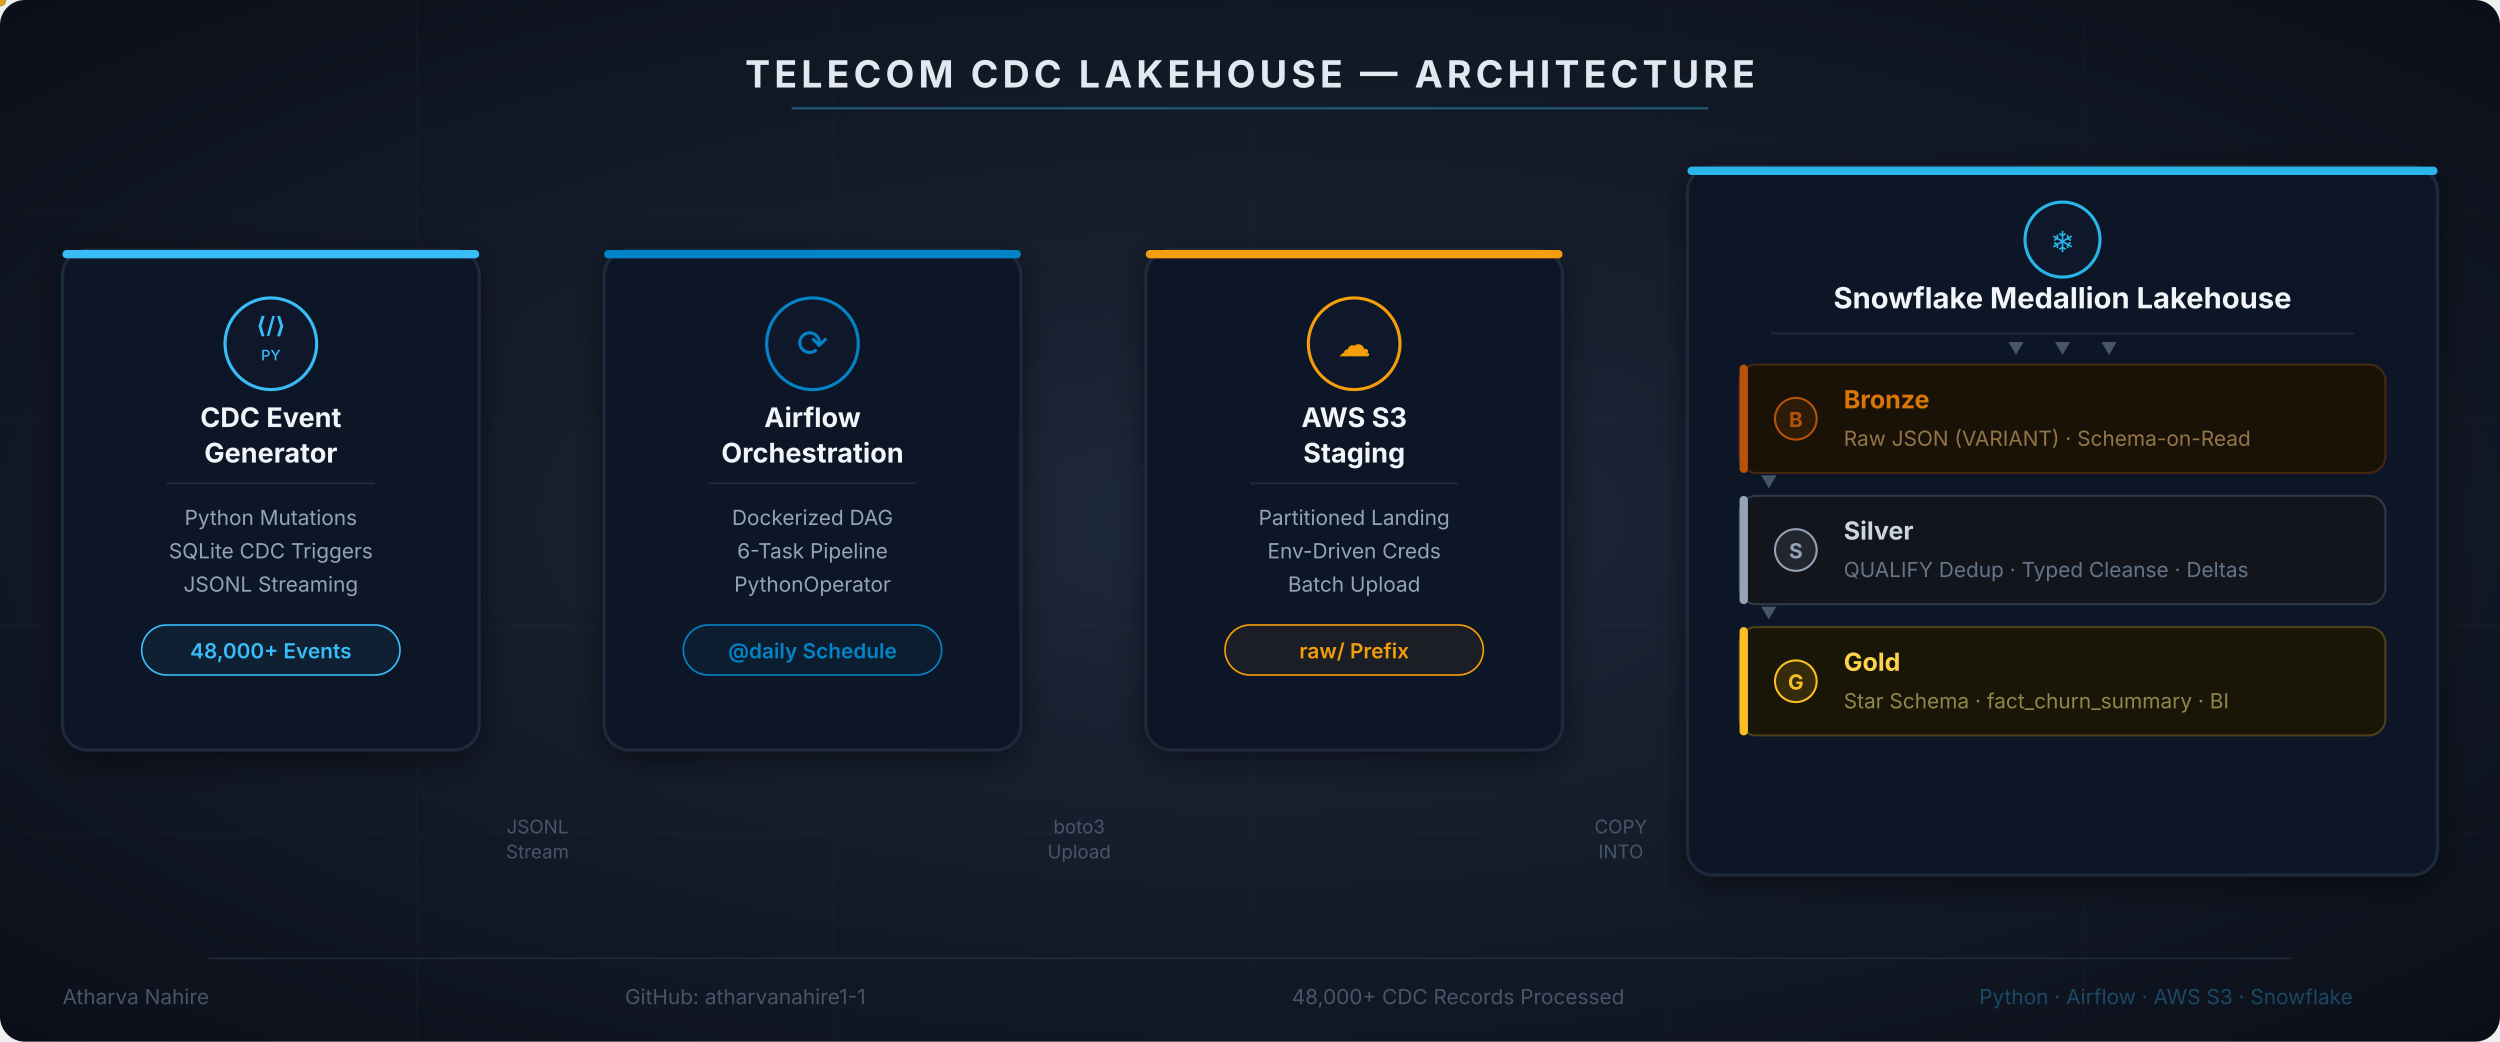
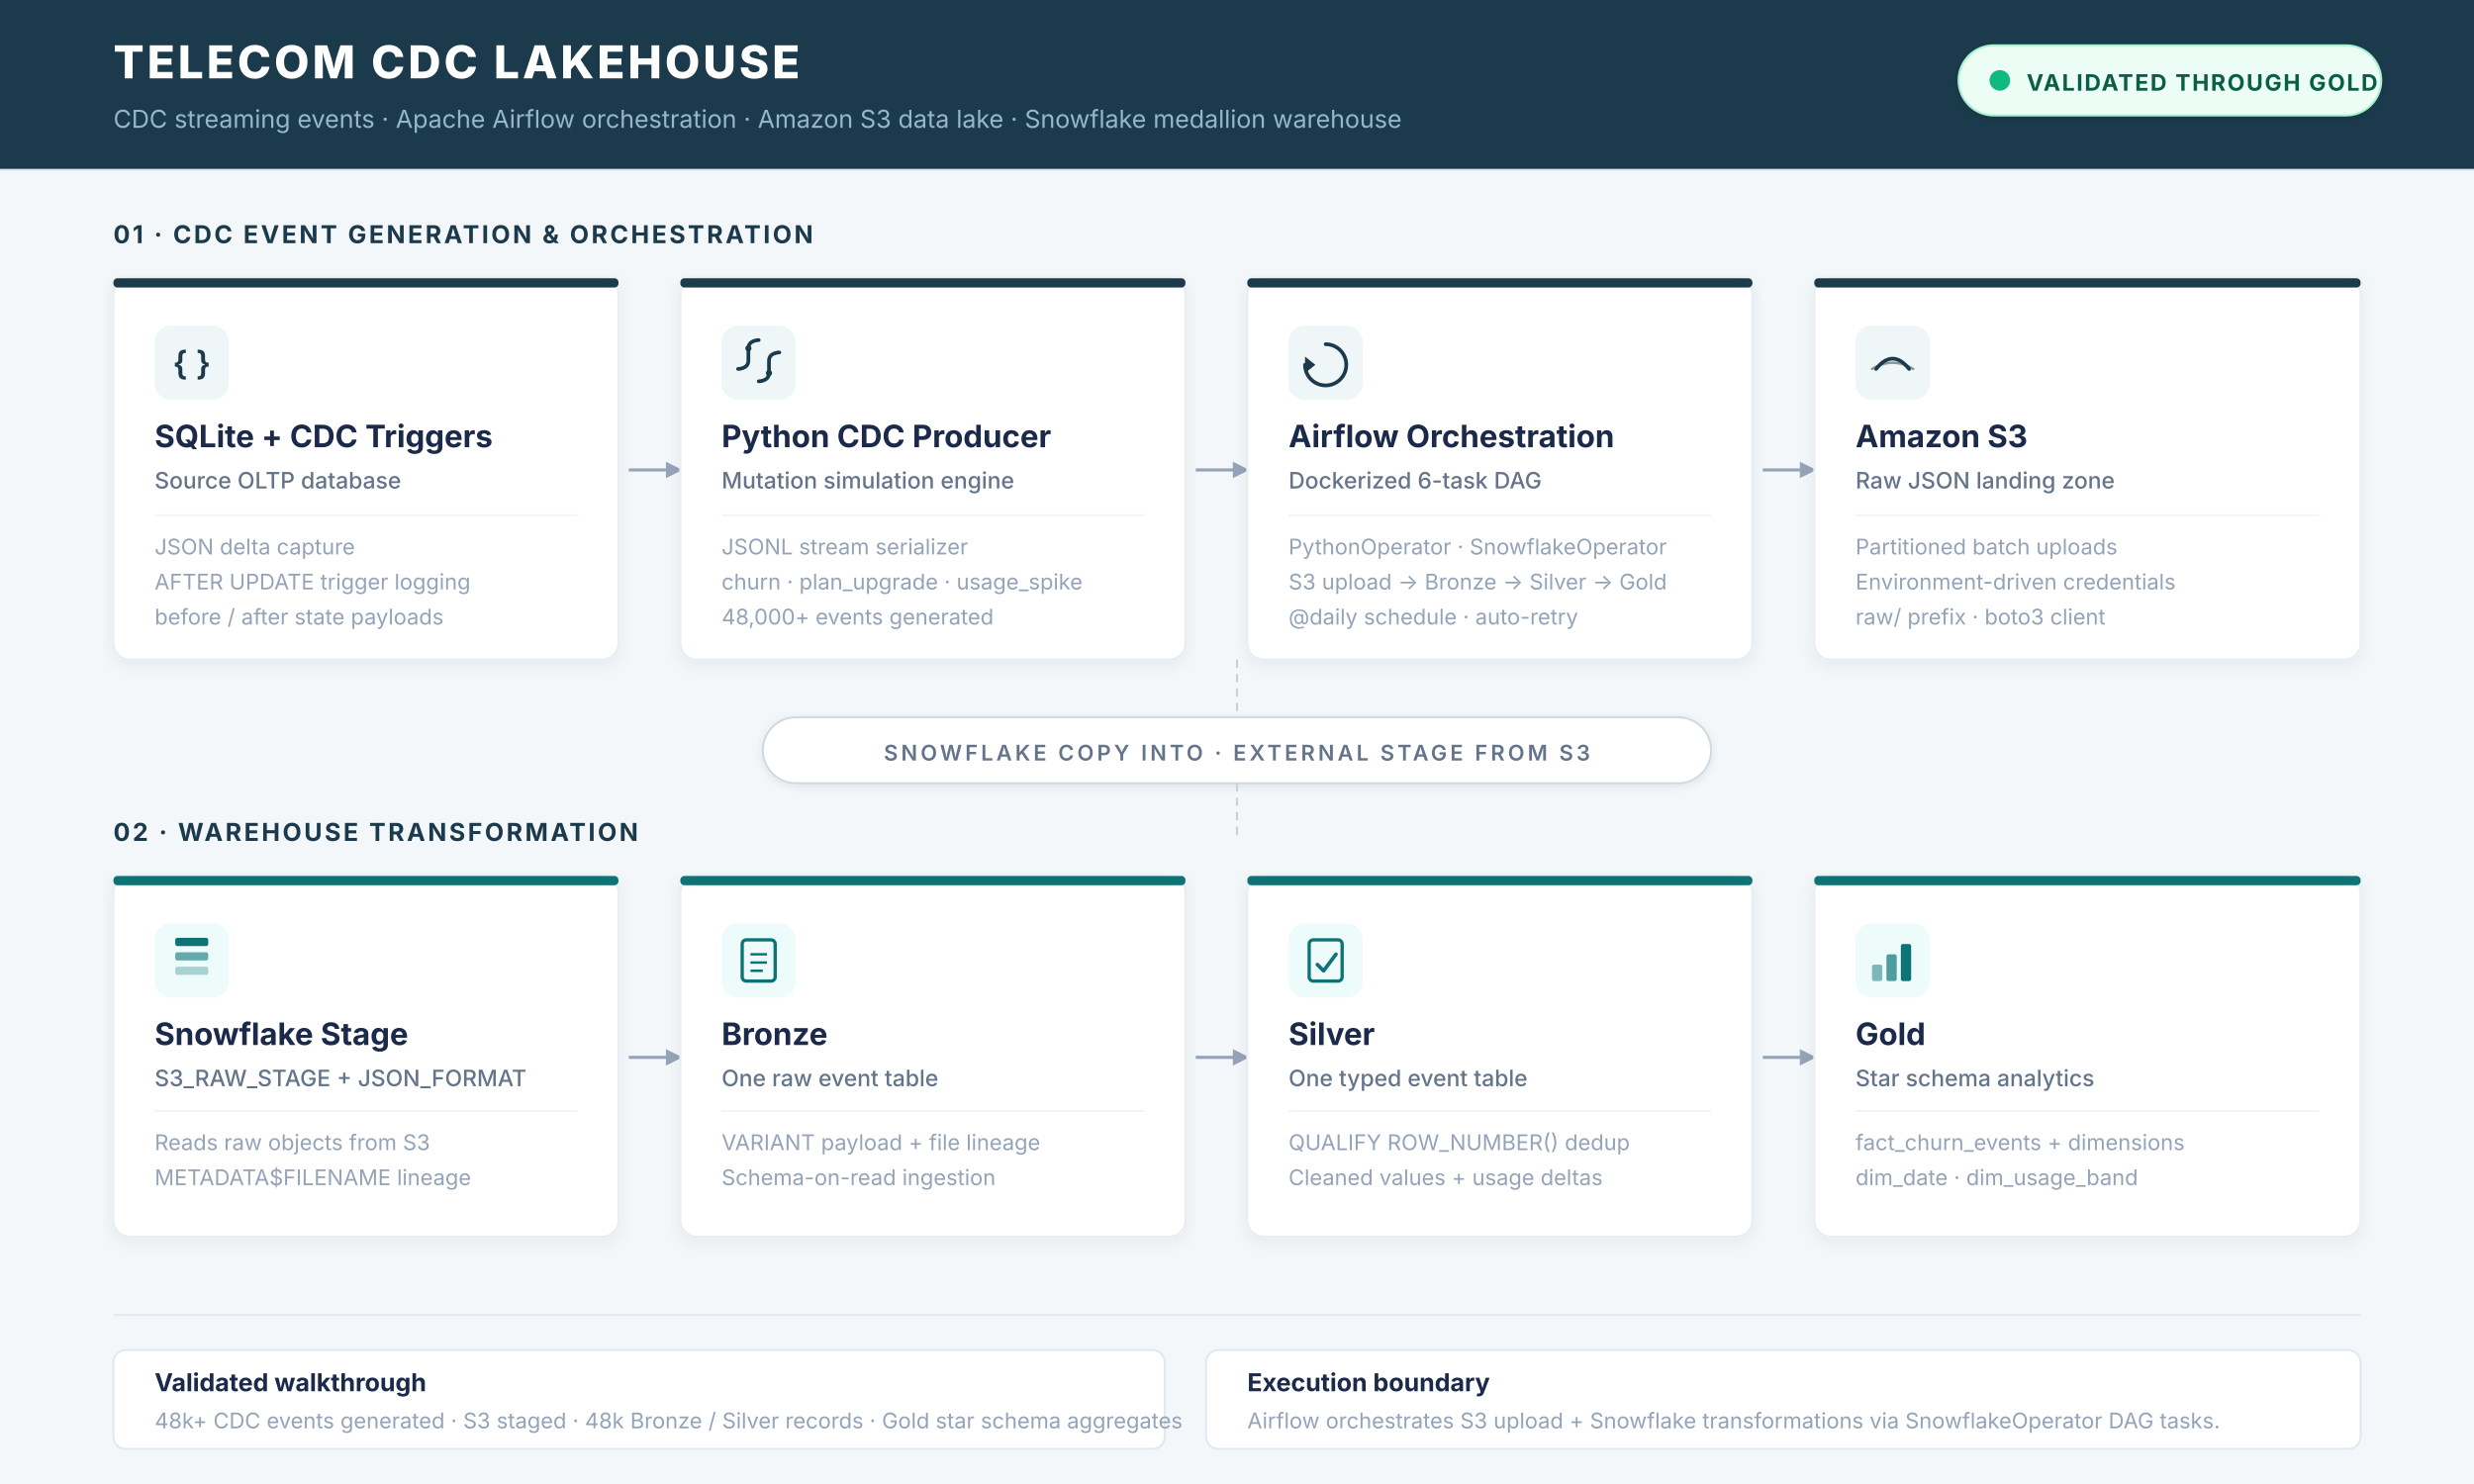
- <svg xmlns="http://www.w3.org/2000/svg" viewBox="0 0 1200 500" width="1200" height="500">
+ <svg xmlns="http://www.w3.org/2000/svg" viewBox="0 0 1200 720" width="1200" height="720">
  <defs>
-     <radialGradient id="bg-grad" cx="50%" cy="50%" r="70%">
-       <stop offset="0%" stop-color="#1E293B" />
-       <stop offset="100%" stop-color="#0B0F19" />
-     </radialGradient>
-     <filter id="glow-blue" x="-50%" y="-50%" width="200%" height="200%">
-       <feGaussianBlur stdDeviation="6" result="blur" />
-       <feMerge>
-         <feMergeNode in="blur" />
-         <feMergeNode in="SourceGraphic" />
-       </feMerge>
-     </filter>
-     <filter id="glow-amber" x="-50%" y="-50%" width="200%" height="200%">
-       <feGaussianBlur stdDeviation="5" result="blur" />
-       <feMerge>
-         <feMergeNode in="blur" />
-         <feMergeNode in="SourceGraphic" />
-       </feMerge>
-     </filter>
-     <filter id="card-shadow" x="-10%" y="-10%" width="120%" height="130%">
-       <feDropShadow dx="0" dy="4" stdDeviation="8" flood-color="#000000" flood-opacity="0.5" />
-     </filter>
-     <linearGradient id="arrow-grad" x1="0%" y1="0%" x2="100%" y2="0%">
-       <stop offset="0%" stop-color="#38BDF8" stop-opacity="0.3" />
-       <stop offset="50%" stop-color="#38BDF8" stop-opacity="1" />
-       <stop offset="100%" stop-color="#38BDF8" stop-opacity="0.3" />
-     </linearGradient>
-     <linearGradient id="arrow-grad2" x1="0%" y1="0%" x2="100%" y2="0%">
-       <stop offset="0%" stop-color="#0284C7" stop-opacity="0.3" />
-       <stop offset="50%" stop-color="#0284C7" stop-opacity="1" />
-       <stop offset="100%" stop-color="#0284C7" stop-opacity="0.3" />
-     </linearGradient>
-     <linearGradient id="arrow-grad3" x1="0%" y1="0%" x2="100%" y2="0%">
-       <stop offset="0%" stop-color="#F59E0B" stop-opacity="0.3" />
-       <stop offset="50%" stop-color="#F59E0B" stop-opacity="1" />
-       <stop offset="100%" stop-color="#F59E0B" stop-opacity="0.3" />
-     </linearGradient>
-     <marker id="arrowhead-blue" markerWidth="10" markerHeight="7" refX="10" refY="3.5" orient="auto">
-       <polygon points="0 0, 10 3.5, 0 7" fill="#38BDF8" />
-     </marker>
-     <marker id="arrowhead-cyan" markerWidth="10" markerHeight="7" refX="10" refY="3.5" orient="auto">
-       <polygon points="0 0, 10 3.5, 0 7" fill="#0284C7" />
-     </marker>
-     <marker id="arrowhead-amber" markerWidth="10" markerHeight="7" refX="10" refY="3.5" orient="auto">
-       <polygon points="0 0, 10 3.5, 0 7" fill="#F59E0B" />
-     </marker>
    <style>
      text { font-family: 'Inter', 'Segoe UI', system-ui, -apple-system, sans-serif; }
    </style>
+     <filter id="card-s" x="-2%" y="-2%" width="104%" height="108%">
+       <feDropShadow dx="0" dy="2" stdDeviation="4" flood-color="#0F172A" flood-opacity="0.06" />
+     </filter>
+     <filter id="badge-s" x="-5%" y="-10%" width="110%" height="130%">
+       <feDropShadow dx="0" dy="1" stdDeviation="2" flood-color="#0F172A" flood-opacity="0.08" />
+     </filter>
  </defs>
-   <rect width="1200" height="500" fill="url(#bg-grad)" rx="12" />
-   <g opacity="0.04">
-     <line x1="0" y1="100" x2="1200" y2="100" stroke="#94A3B8" stroke-width="0.5" />
-     <line x1="0" y1="200" x2="1200" y2="200" stroke="#94A3B8" stroke-width="0.5" />
-     <line x1="0" y1="300" x2="1200" y2="300" stroke="#94A3B8" stroke-width="0.5" />
-     <line x1="0" y1="400" x2="1200" y2="400" stroke="#94A3B8" stroke-width="0.5" />
-     <line x1="200" y1="0" x2="200" y2="500" stroke="#94A3B8" stroke-width="0.5" />
-     <line x1="400" y1="0" x2="400" y2="500" stroke="#94A3B8" stroke-width="0.5" />
-     <line x1="600" y1="0" x2="600" y2="500" stroke="#94A3B8" stroke-width="0.5" />
-     <line x1="800" y1="0" x2="800" y2="500" stroke="#94A3B8" stroke-width="0.5" />
-     <line x1="1000" y1="0" x2="1000" y2="500" stroke="#94A3B8" stroke-width="0.5" />
+   <rect width="1200" height="720" fill="#F4F7FA" rx="0" />
+   <rect width="1200" height="82" fill="#1B3A4B" />
+   <rect y="82" width="1200" height="1" fill="#E2E8F0" />
+   <text x="55" y="38" fill="#FFFFFF" font-size="22" font-weight="800" letter-spacing="1.5">TELECOM CDC LAKEHOUSE</text>
+   <text x="55" y="62" fill="#94B8C8" font-size="12" font-weight="400">CDC streaming events · Apache Airflow orchestration · Amazon S3 data lake · Snowflake medallion warehouse</text>
+   <rect x="950" y="22" width="205" height="34" rx="17" fill="#ECFDF5" stroke="#A7F3D0" stroke-width="1" filter="url(#badge-s)" />
+   <circle cx="970" cy="39" r="5" fill="#10B981" />
+   <text x="983" y="44" fill="#065F46" font-size="11" font-weight="700" letter-spacing="0.8">VALIDATED THROUGH GOLD</text>
+   <text x="55" y="118" fill="#1B3A4B" font-size="12" font-weight="700" letter-spacing="1.2">01 · CDC EVENT GENERATION &amp; ORCHESTRATION</text>
+   <g filter="url(#card-s)">
+     <rect x="55" y="135" width="245" height="185" rx="8" fill="#FFFFFF" stroke="#E8EDF2" stroke-width="1" />
+     <rect x="55" y="135" width="245" height="4.5" rx="2" fill="#1B3A4B" />
  </g>
-   <text x="600" y="42" text-anchor="middle" fill="#E2E8F0" font-size="18" font-weight="700" letter-spacing="2">TELECOM CDC LAKEHOUSE — ARCHITECTURE</text>
-   <line x1="380" y1="52" x2="820" y2="52" stroke="#38BDF8" stroke-width="1" opacity="0.4" />
-   <g filter="url(#card-shadow)">
-     <rect x="30" y="120" width="200" height="240" rx="12" fill="#111827" stroke="#1E293B" stroke-width="1.5" />
-     <rect x="30" y="120" width="200" height="4" rx="2" fill="#38BDF8" />
+   <rect x="75" y="158" width="36" height="36" rx="8" fill="#EFF6F8" />
+   <text x="93" y="182" text-anchor="middle" fill="#1B3A4B" font-size="16" font-weight="600">{ }</text>
+   <text x="75" y="217" fill="#1B2A4A" font-size="15" font-weight="700">SQLite + CDC Triggers</text>
+   <text x="75" y="237" fill="#64748B" font-size="11" font-weight="500">Source OLTP database</text>
+   <line x1="75" y1="250" x2="280" y2="250" stroke="#F1F5F9" stroke-width="1" />
+   <text x="75" y="269" fill="#94A3B8" font-size="10.5">JSON delta capture</text>
+   <text x="75" y="286" fill="#94A3B8" font-size="10.5">AFTER UPDATE trigger logging</text>
+   <text x="75" y="303" fill="#94A3B8" font-size="10.5">before / after state payloads</text>
+   <line x1="305" y1="228" x2="325" y2="228" stroke="#94A3B8" stroke-width="1.5" />
+   <polygon points="323,224 331,228 323,232" fill="#94A3B8" />
+   <g filter="url(#card-s)">
+     <rect x="330" y="135" width="245" height="185" rx="8" fill="#FFFFFF" stroke="#E8EDF2" stroke-width="1" />
+     <rect x="330" y="135" width="245" height="4.5" rx="2" fill="#1B3A4B" />
  </g>
-   <circle cx="130" cy="165" r="22" fill="#0F172A" stroke="#38BDF8" stroke-width="1.5" />
-   <text x="130" y="160" text-anchor="middle" fill="#38BDF8" font-size="11" font-weight="600">⟨/⟩</text>
-   <text x="130" y="173" text-anchor="middle" fill="#38BDF8" font-size="7" font-weight="500">PY</text>
-   <text x="130" y="205" text-anchor="middle" fill="#F1F5F9" font-size="13" font-weight="700">CDC Event</text>
-   <text x="130" y="222" text-anchor="middle" fill="#F1F5F9" font-size="13" font-weight="700">Generator</text>
-   <line x1="80" y1="232" x2="180" y2="232" stroke="#1E293B" stroke-width="1" />
-   <text x="130" y="252" text-anchor="middle" fill="#94A3B8" font-size="10">Python Mutations</text>
-   <text x="130" y="268" text-anchor="middle" fill="#94A3B8" font-size="10">SQLite CDC Triggers</text>
-   <text x="130" y="284" text-anchor="middle" fill="#94A3B8" font-size="10">JSONL Streaming</text>
-   <rect x="68" y="300" width="124" height="24" rx="12" fill="#38BDF810" stroke="#38BDF8" stroke-width="0.8" />
-   <text x="130" y="316" text-anchor="middle" fill="#38BDF8" font-size="10" font-weight="600">48,000+ Events</text>
-   <line x1="235" y1="240" x2="280" y2="240" stroke="url(#arrow-grad)" stroke-width="2" marker-end="url(#arrowhead-blue)" filter="url(#glow-blue)" opacity="0.85" />
-   <g filter="url(#card-shadow)">
-     <rect x="290" y="120" width="200" height="240" rx="12" fill="#111827" stroke="#1E293B" stroke-width="1.5" />
-     <rect x="290" y="120" width="200" height="4" rx="2" fill="#0284C7" />
+   <rect x="350" y="158" width="36" height="36" rx="8" fill="#EFF6F8" />
+   <g transform="translate(358,163)">
+     <path d="M10,2 C10,2 5,2 5,6 L5,12 C5,16 0,16 0,16 M10,22 C10,22 15,22 15,18 L15,12 C15,8 20,8 20,8" stroke="#1B3A4B" stroke-width="1.8" fill="none" stroke-linecap="round" />
+     <circle cx="5" cy="6" r="1.5" fill="#1B3A4B" />
+     <circle cx="15" cy="18" r="1.5" fill="#1B3A4B" />
  </g>
-   <circle cx="390" cy="165" r="22" fill="#0F172A" stroke="#0284C7" stroke-width="1.5" />
-   <text x="390" y="171" text-anchor="middle" fill="#0284C7" font-size="18">⟳</text>
-   <text x="390" y="205" text-anchor="middle" fill="#F1F5F9" font-size="13" font-weight="700">Airflow</text>
-   <text x="390" y="222" text-anchor="middle" fill="#F1F5F9" font-size="13" font-weight="700">Orchestration</text>
-   <line x1="340" y1="232" x2="440" y2="232" stroke="#1E293B" stroke-width="1" />
-   <text x="390" y="252" text-anchor="middle" fill="#94A3B8" font-size="10">Dockerized DAG</text>
-   <text x="390" y="268" text-anchor="middle" fill="#94A3B8" font-size="10">6-Task Pipeline</text>
-   <text x="390" y="284" text-anchor="middle" fill="#94A3B8" font-size="10">PythonOperator</text>
-   <rect x="328" y="300" width="124" height="24" rx="12" fill="#0284C710" stroke="#0284C7" stroke-width="0.8" />
-   <text x="390" y="316" text-anchor="middle" fill="#0284C7" font-size="10" font-weight="600">@daily Schedule</text>
-   <line x1="495" y1="240" x2="540" y2="240" stroke="url(#arrow-grad2)" stroke-width="2" marker-end="url(#arrowhead-cyan)" filter="url(#glow-blue)" opacity="0.85" />
-   <g filter="url(#card-shadow)">
-     <rect x="550" y="120" width="200" height="240" rx="12" fill="#111827" stroke="#1E293B" stroke-width="1.5" />
-     <rect x="550" y="120" width="200" height="4" rx="2" fill="#F59E0B" />
+   <text x="350" y="217" fill="#1B2A4A" font-size="15" font-weight="700">Python CDC Producer</text>
+   <text x="350" y="237" fill="#64748B" font-size="11" font-weight="500">Mutation simulation engine</text>
+   <line x1="350" y1="250" x2="555" y2="250" stroke="#F1F5F9" stroke-width="1" />
+   <text x="350" y="269" fill="#94A3B8" font-size="10.5">JSONL stream serializer</text>
+   <text x="350" y="286" fill="#94A3B8" font-size="10.5">churn · plan_upgrade · usage_spike</text>
+   <text x="350" y="303" fill="#94A3B8" font-size="10.5">48,000+ events generated</text>
+   <line x1="580" y1="228" x2="600" y2="228" stroke="#94A3B8" stroke-width="1.5" />
+   <polygon points="598,224 606,228 598,232" fill="#94A3B8" />
+   <g filter="url(#card-s)">
+     <rect x="605" y="135" width="245" height="185" rx="8" fill="#FFFFFF" stroke="#E8EDF2" stroke-width="1" />
+     <rect x="605" y="135" width="245" height="4.5" rx="2" fill="#1B3A4B" />
  </g>
-   <circle cx="650" cy="165" r="22" fill="#0F172A" stroke="#F59E0B" stroke-width="1.5" />
-   <text x="650" y="171" text-anchor="middle" fill="#F59E0B" font-size="16">☁</text>
-   <text x="650" y="205" text-anchor="middle" fill="#F1F5F9" font-size="13" font-weight="700">AWS S3</text>
-   <text x="650" y="222" text-anchor="middle" fill="#F1F5F9" font-size="13" font-weight="700">Staging</text>
-   <line x1="600" y1="232" x2="700" y2="232" stroke="#1E293B" stroke-width="1" />
-   <text x="650" y="252" text-anchor="middle" fill="#94A3B8" font-size="10">Partitioned Landing</text>
-   <text x="650" y="268" text-anchor="middle" fill="#94A3B8" font-size="10">Env-Driven Creds</text>
-   <text x="650" y="284" text-anchor="middle" fill="#94A3B8" font-size="10">Batch Upload</text>
-   <rect x="588" y="300" width="124" height="24" rx="12" fill="#F59E0B10" stroke="#F59E0B" stroke-width="0.8" />
-   <text x="650" y="316" text-anchor="middle" fill="#F59E0B" font-size="10" font-weight="600">raw/ Prefix</text>
-   <line x1="755" y1="240" x2="800" y2="240" stroke="url(#arrow-grad3)" stroke-width="2" marker-end="url(#arrowhead-amber)" filter="url(#glow-amber)" opacity="0.85" />
-   <g filter="url(#card-shadow)">
-     <rect x="810" y="80" width="360" height="340" rx="12" fill="#111827" stroke="#1E293B" stroke-width="1.5" />
-     <rect x="810" y="80" width="360" height="4" rx="2" fill="#29B5E8" />
+   <rect x="625" y="158" width="36" height="36" rx="8" fill="#EFF6F8" />
+   <g transform="translate(633,167)">
+     <path d="M10,0 A10,10 0 1,1 0,10" stroke="#1B3A4B" stroke-width="1.8" fill="none" stroke-linecap="round" />
+     <polygon points="0,6 0,14 5,10" fill="#1B3A4B" />
  </g>
-   <circle cx="990" cy="115" r="18" fill="#0F172A" stroke="#29B5E8" stroke-width="1.5" />
-   <text x="990" y="121" text-anchor="middle" fill="#29B5E8" font-size="14">❄</text>
-   <text x="990" y="148" text-anchor="middle" fill="#F1F5F9" font-size="14" font-weight="700">Snowflake Medallion Lakehouse</text>
-   <line x1="850" y1="160" x2="1130" y2="160" stroke="#1E293B" stroke-width="1" />
-   <rect x="835" y="175" width="310" height="52" rx="8" fill="#1A1207" stroke="#B4530950" stroke-width="1" />
-   <rect x="835" y="175" width="4" height="52" rx="2" fill="#B45309" />
-   <circle cx="862" cy="201" r="10" fill="#B4530920" stroke="#B45309" stroke-width="1" />
-   <text x="862" y="205" text-anchor="middle" fill="#B45309" font-size="10" font-weight="700">B</text>
-   <text x="885" y="196" fill="#D97706" font-size="12" font-weight="700">Bronze</text>
-   <text x="885" y="214" fill="#92764A" font-size="10">Raw JSON (VARIANT) · Schema-on-Read</text>
-   <rect x="835" y="238" width="310" height="52" rx="8" fill="#12151B" stroke="#94A3B840" stroke-width="1" />
-   <rect x="835" y="238" width="4" height="52" rx="2" fill="#94A3B8" />
-   <circle cx="862" cy="264" r="10" fill="#94A3B820" stroke="#94A3B8" stroke-width="1" />
-   <text x="862" y="268" text-anchor="middle" fill="#94A3B8" font-size="10" font-weight="700">S</text>
-   <text x="885" y="259" fill="#CBD5E1" font-size="12" font-weight="700">Silver</text>
-   <text x="885" y="277" fill="#64748B" font-size="10">QUALIFY Dedup · Typed Cleanse · Deltas</text>
-   <rect x="835" y="301" width="310" height="52" rx="8" fill="#1A1607" stroke="#FBBF2440" stroke-width="1" />
-   <rect x="835" y="301" width="4" height="52" rx="2" fill="#FBBF24" />
-   <circle cx="862" cy="327" r="10" fill="#FBBF2420" stroke="#FBBF24" stroke-width="1" />
-   <text x="862" y="331" text-anchor="middle" fill="#FBBF24" font-size="10" font-weight="700">G</text>
-   <text x="885" y="322" fill="#FCD34D" font-size="12" font-weight="700">Gold</text>
-   <text x="885" y="340" fill="#92874A" font-size="10">Star Schema · fact_churn_summary · BI</text>
-   <text x="990" y="170" text-anchor="middle" fill="#475569" font-size="8" letter-spacing="6">▼   ▼   ▼</text>
-   <text x="845" y="234" fill="#475569" font-size="8">▼</text>
-   <text x="845" y="297" fill="#475569" font-size="8">▼</text>
-   <circle r="3" fill="#38BDF8" opacity="0.9">
-     <animateMotion dur="2s" repeatCount="indefinite" path="M235,240 L280,240" />
-   </circle>
-   <circle r="3" fill="#0284C7" opacity="0.9">
-     <animateMotion dur="2s" repeatCount="indefinite" path="M495,240 L540,240" begin="0.5s" />
-   </circle>
-   <circle r="3" fill="#F59E0B" opacity="0.9">
-     <animateMotion dur="2s" repeatCount="indefinite" path="M755,240 L800,240" begin="1s" />
-   </circle>
-   <text x="258" y="400" text-anchor="middle" fill="#475569" font-size="9">JSONL</text>
-   <text x="258" y="412" text-anchor="middle" fill="#475569" font-size="9">Stream</text>
-   <text x="518" y="400" text-anchor="middle" fill="#475569" font-size="9">boto3</text>
-   <text x="518" y="412" text-anchor="middle" fill="#475569" font-size="9">Upload</text>
-   <text x="778" y="400" text-anchor="middle" fill="#475569" font-size="9">COPY</text>
-   <text x="778" y="412" text-anchor="middle" fill="#475569" font-size="9">INTO</text>
-   <line x1="100" y1="460" x2="1100" y2="460" stroke="#1E293B" stroke-width="0.8" />
-   <text x="30" y="482" fill="#475569" font-size="10">Atharva Nahire</text>
-   <text x="300" y="482" fill="#475569" font-size="10">GitHub: atharvanahire1-1</text>
-   <text x="620" y="482" fill="#475569" font-size="10">48,000+ CDC Records Processed</text>
-   <text x="950" y="482" fill="#38BDF850" font-size="10">Python · Airflow · AWS S3 · Snowflake</text>
+   <text x="625" y="217" fill="#1B2A4A" font-size="15" font-weight="700">Airflow Orchestration</text>
+   <text x="625" y="237" fill="#64748B" font-size="11" font-weight="500">Dockerized 6-task DAG</text>
+   <line x1="625" y1="250" x2="830" y2="250" stroke="#F1F5F9" stroke-width="1" />
+   <text x="625" y="269" fill="#94A3B8" font-size="10.5">PythonOperator · SnowflakeOperator</text>
+   <text x="625" y="286" fill="#94A3B8" font-size="10.5">S3 upload → Bronze → Silver → Gold</text>
+   <text x="625" y="303" fill="#94A3B8" font-size="10.5">@daily schedule · auto-retry</text>
+   <line x1="855" y1="228" x2="875" y2="228" stroke="#94A3B8" stroke-width="1.5" />
+   <polygon points="873,224 881,228 873,232" fill="#94A3B8" />
+   <g filter="url(#card-s)">
+     <rect x="880" y="135" width="265" height="185" rx="8" fill="#FFFFFF" stroke="#E8EDF2" stroke-width="1" />
+     <rect x="880" y="135" width="265" height="4.5" rx="2" fill="#1B3A4B" />
+   </g>
+   <rect x="900" y="158" width="36" height="36" rx="8" fill="#EFF6F8" />
+   <g transform="translate(908,165)">
+     <path d="M2,14 Q10,4 18,14" stroke="#1B3A4B" stroke-width="1.8" fill="none" stroke-linecap="round" />
+     <path d="M0,14 Q10,8 20,14" stroke="#1B3A4B" stroke-width="1.2" fill="none" stroke-linecap="round" opacity="0.5" />
+   </g>
+   <text x="900" y="217" fill="#1B2A4A" font-size="15" font-weight="700">Amazon S3</text>
+   <text x="900" y="237" fill="#64748B" font-size="11" font-weight="500">Raw JSON landing zone</text>
+   <line x1="900" y1="250" x2="1125" y2="250" stroke="#F1F5F9" stroke-width="1" />
+   <text x="900" y="269" fill="#94A3B8" font-size="10.5">Partitioned batch uploads</text>
+   <text x="900" y="286" fill="#94A3B8" font-size="10.5">Environment-driven credentials</text>
+   <text x="900" y="303" fill="#94A3B8" font-size="10.5">raw/ prefix · boto3 client</text>
+   <rect x="370" y="348" width="460" height="32" rx="16" fill="#FFFFFF" stroke="#D1D9E0" stroke-width="1" filter="url(#badge-s)" />
+   <text x="600" y="369" text-anchor="middle" fill="#64748B" font-size="10.5" font-weight="600" letter-spacing="1.5">SNOWFLAKE COPY INTO · EXTERNAL STAGE FROM S3</text>
+   <line x1="600" y1="320" x2="600" y2="348" stroke="#C8D1DA" stroke-width="1" stroke-dasharray="4,3" />
+   <line x1="600" y1="380" x2="600" y2="408" stroke="#C8D1DA" stroke-width="1" stroke-dasharray="4,3" />
+   <text x="55" y="408" fill="#1B3A4B" font-size="12" font-weight="700" letter-spacing="1.2">02 · WAREHOUSE TRANSFORMATION</text>
+   <g filter="url(#card-s)">
+     <rect x="55" y="425" width="245" height="175" rx="8" fill="#FFFFFF" stroke="#E8EDF2" stroke-width="1" />
+     <rect x="55" y="425" width="245" height="4.5" rx="2" fill="#0D7377" />
+   </g>
+   <rect x="75" y="448" width="36" height="36" rx="8" fill="#EEFBFB" />
+   <g transform="translate(83,455)">
+     <rect x="2" y="0" width="16" height="4" rx="1" fill="#0D7377" />
+     <rect x="2" y="7" width="16" height="4" rx="1" fill="#0D7377" opacity="0.6" />
+     <rect x="2" y="14" width="16" height="4" rx="1" fill="#0D7377" opacity="0.3" />
+   </g>
+   <text x="75" y="507" fill="#1B2A4A" font-size="15" font-weight="700">Snowflake Stage</text>
+   <text x="75" y="527" fill="#64748B" font-size="11" font-weight="500">S3_RAW_STAGE + JSON_FORMAT</text>
+   <line x1="75" y1="539" x2="280" y2="539" stroke="#F1F5F9" stroke-width="1" />
+   <text x="75" y="558" fill="#94A3B8" font-size="10.5">Reads raw objects from S3</text>
+   <text x="75" y="575" fill="#94A3B8" font-size="10.5">METADATA$FILENAME lineage</text>
+   <line x1="305" y1="513" x2="325" y2="513" stroke="#94A3B8" stroke-width="1.5" />
+   <polygon points="323,509 331,513 323,517" fill="#94A3B8" />
+   <g filter="url(#card-s)">
+     <rect x="330" y="425" width="245" height="175" rx="8" fill="#FFFFFF" stroke="#E8EDF2" stroke-width="1" />
+     <rect x="330" y="425" width="245" height="4.5" rx="2" fill="#0D7377" />
+   </g>
+   <rect x="350" y="448" width="36" height="36" rx="8" fill="#EEFBFB" />
+   <g transform="translate(358,454)">
+     <rect x="2" y="2" width="16" height="20" rx="2" stroke="#0D7377" stroke-width="1.6" fill="none" />
+     <line x1="6" y1="9" x2="14" y2="9" stroke="#0D7377" stroke-width="1.2" />
+     <line x1="6" y1="13" x2="14" y2="13" stroke="#0D7377" stroke-width="1.2" />
+     <line x1="6" y1="17" x2="12" y2="17" stroke="#0D7377" stroke-width="1.2" />
+   </g>
+   <text x="350" y="507" fill="#1B2A4A" font-size="15" font-weight="700">Bronze</text>
+   <text x="350" y="527" fill="#64748B" font-size="11" font-weight="500">One raw event table</text>
+   <line x1="350" y1="539" x2="555" y2="539" stroke="#F1F5F9" stroke-width="1" />
+   <text x="350" y="558" fill="#94A3B8" font-size="10.5">VARIANT payload + file lineage</text>
+   <text x="350" y="575" fill="#94A3B8" font-size="10.5">Schema-on-read ingestion</text>
+   <line x1="580" y1="513" x2="600" y2="513" stroke="#94A3B8" stroke-width="1.5" />
+   <polygon points="598,509 606,513 598,517" fill="#94A3B8" />
+   <g filter="url(#card-s)">
+     <rect x="605" y="425" width="245" height="175" rx="8" fill="#FFFFFF" stroke="#E8EDF2" stroke-width="1" />
+     <rect x="605" y="425" width="245" height="4.5" rx="2" fill="#0D7377" />
+   </g>
+   <rect x="625" y="448" width="36" height="36" rx="8" fill="#EEFBFB" />
+   <g transform="translate(633,454)">
+     <rect x="2" y="2" width="16" height="20" rx="2" stroke="#0D7377" stroke-width="1.6" fill="none" />
+     <polyline points="6,14 9,17 15,9" stroke="#0D7377" stroke-width="1.8" fill="none" stroke-linecap="round" stroke-linejoin="round" />
+   </g>
+   <text x="625" y="507" fill="#1B2A4A" font-size="15" font-weight="700">Silver</text>
+   <text x="625" y="527" fill="#64748B" font-size="11" font-weight="500">One typed event table</text>
+   <line x1="625" y1="539" x2="830" y2="539" stroke="#F1F5F9" stroke-width="1" />
+   <text x="625" y="558" fill="#94A3B8" font-size="10.5">QUALIFY ROW_NUMBER() dedup</text>
+   <text x="625" y="575" fill="#94A3B8" font-size="10.5">Cleaned values + usage deltas</text>
+   <line x1="855" y1="513" x2="875" y2="513" stroke="#94A3B8" stroke-width="1.5" />
+   <polygon points="873,509 881,513 873,517" fill="#94A3B8" />
+   <g filter="url(#card-s)">
+     <rect x="880" y="425" width="265" height="175" rx="8" fill="#FFFFFF" stroke="#E8EDF2" stroke-width="1" />
+     <rect x="880" y="425" width="265" height="4.5" rx="2" fill="#0D7377" />
+   </g>
+   <rect x="900" y="448" width="36" height="36" rx="8" fill="#EEFBFB" />
+   <g transform="translate(908,456)">
+     <rect x="0" y="12" width="5" height="8" rx="1" fill="#0D7377" opacity="0.5" />
+     <rect x="7" y="7" width="5" height="13" rx="1" fill="#0D7377" opacity="0.7" />
+     <rect x="14" y="2" width="5" height="18" rx="1" fill="#0D7377" />
+   </g>
+   <text x="900" y="507" fill="#1B2A4A" font-size="15" font-weight="700">Gold</text>
+   <text x="900" y="527" fill="#64748B" font-size="11" font-weight="500">Star schema analytics</text>
+   <line x1="900" y1="539" x2="1125" y2="539" stroke="#F1F5F9" stroke-width="1" />
+   <text x="900" y="558" fill="#94A3B8" font-size="10.5">fact_churn_events + dimensions</text>
+   <text x="900" y="575" fill="#94A3B8" font-size="10.5">dim_date · dim_usage_band</text>
+   <line x1="55" y1="638" x2="1145" y2="638" stroke="#E2E8F0" stroke-width="1" />
+   <rect x="55" y="655" width="510" height="48" rx="6" fill="#FFFFFF" stroke="#E2E8F0" stroke-width="1" />
+   <text x="75" y="675" fill="#1B2A4A" font-size="12" font-weight="700">Validated walkthrough</text>
+   <text x="75" y="693" fill="#94A3B8" font-size="10.5">48k+ CDC events generated · S3 staged · 48k Bronze / Silver records · Gold star schema aggregates</text>
+   <rect x="585" y="655" width="560" height="48" rx="6" fill="#FFFFFF" stroke="#E2E8F0" stroke-width="1" />
+   <text x="605" y="675" fill="#1B2A4A" font-size="12" font-weight="700">Execution boundary</text>
+   <text x="605" y="693" fill="#94A3B8" font-size="10.5">Airflow orchestrates S3 upload + Snowflake transformations via SnowflakeOperator DAG tasks.</text>
</svg>
